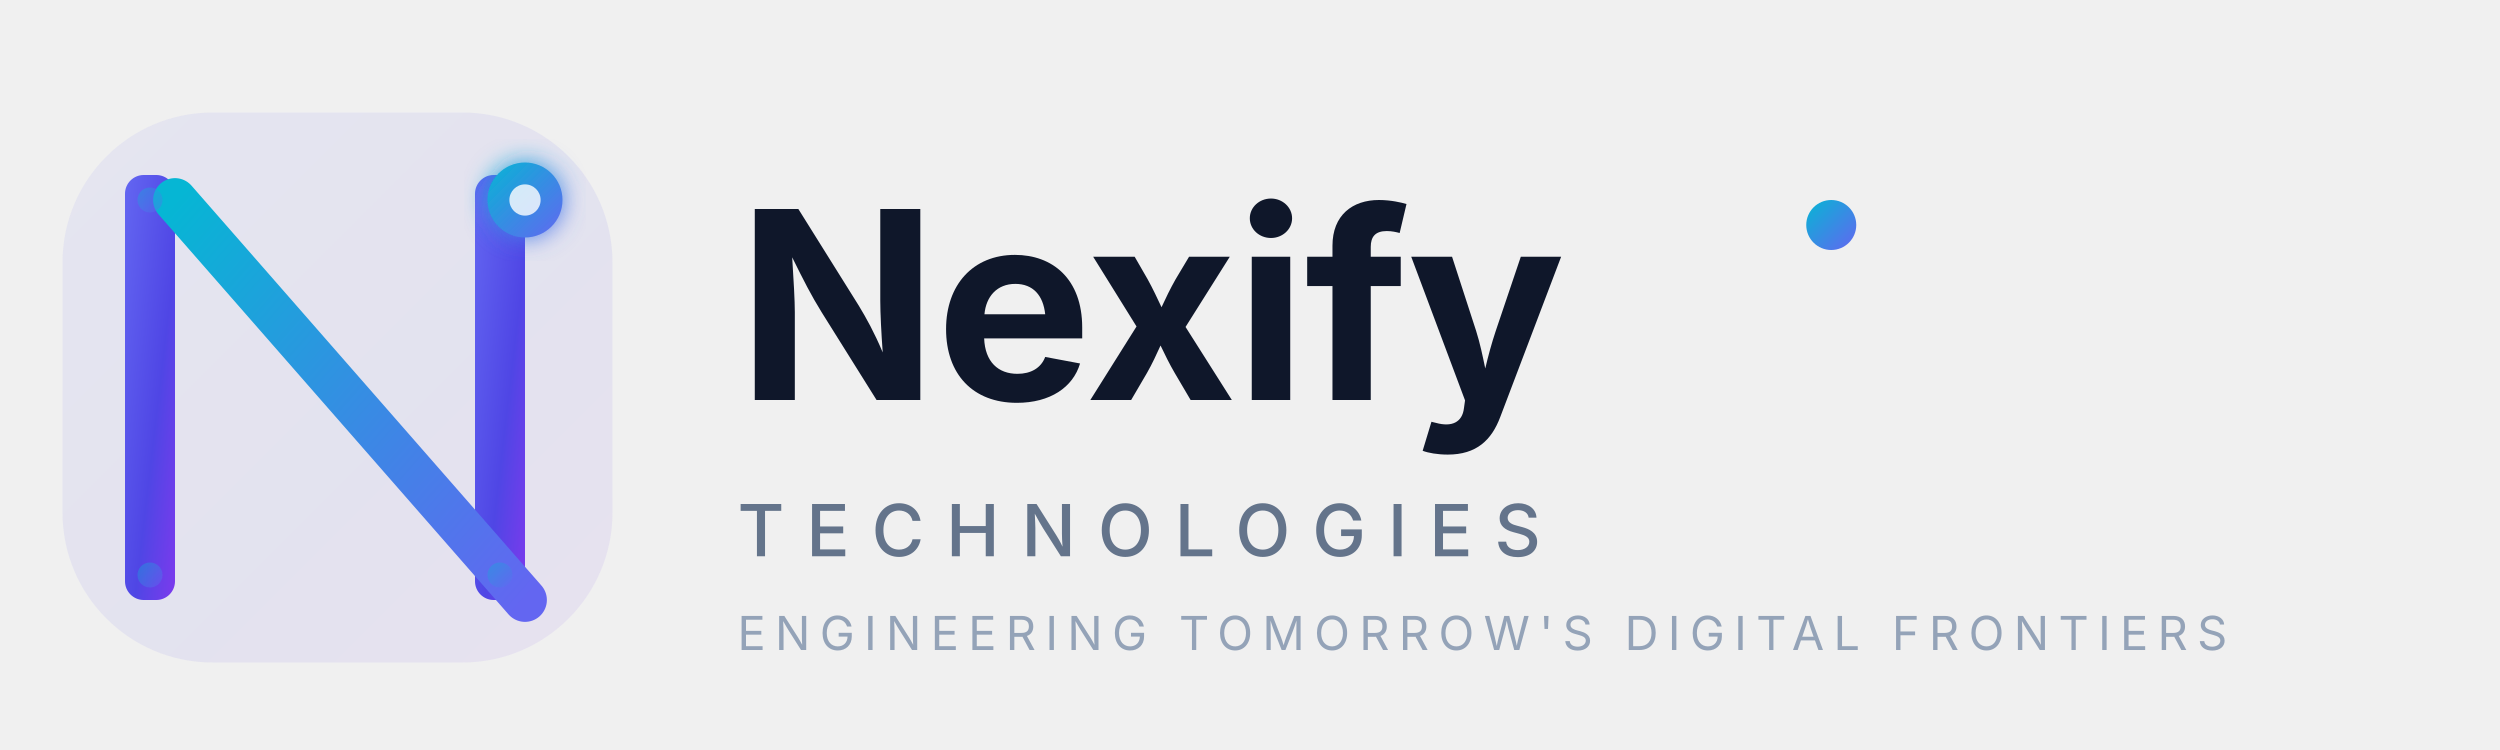
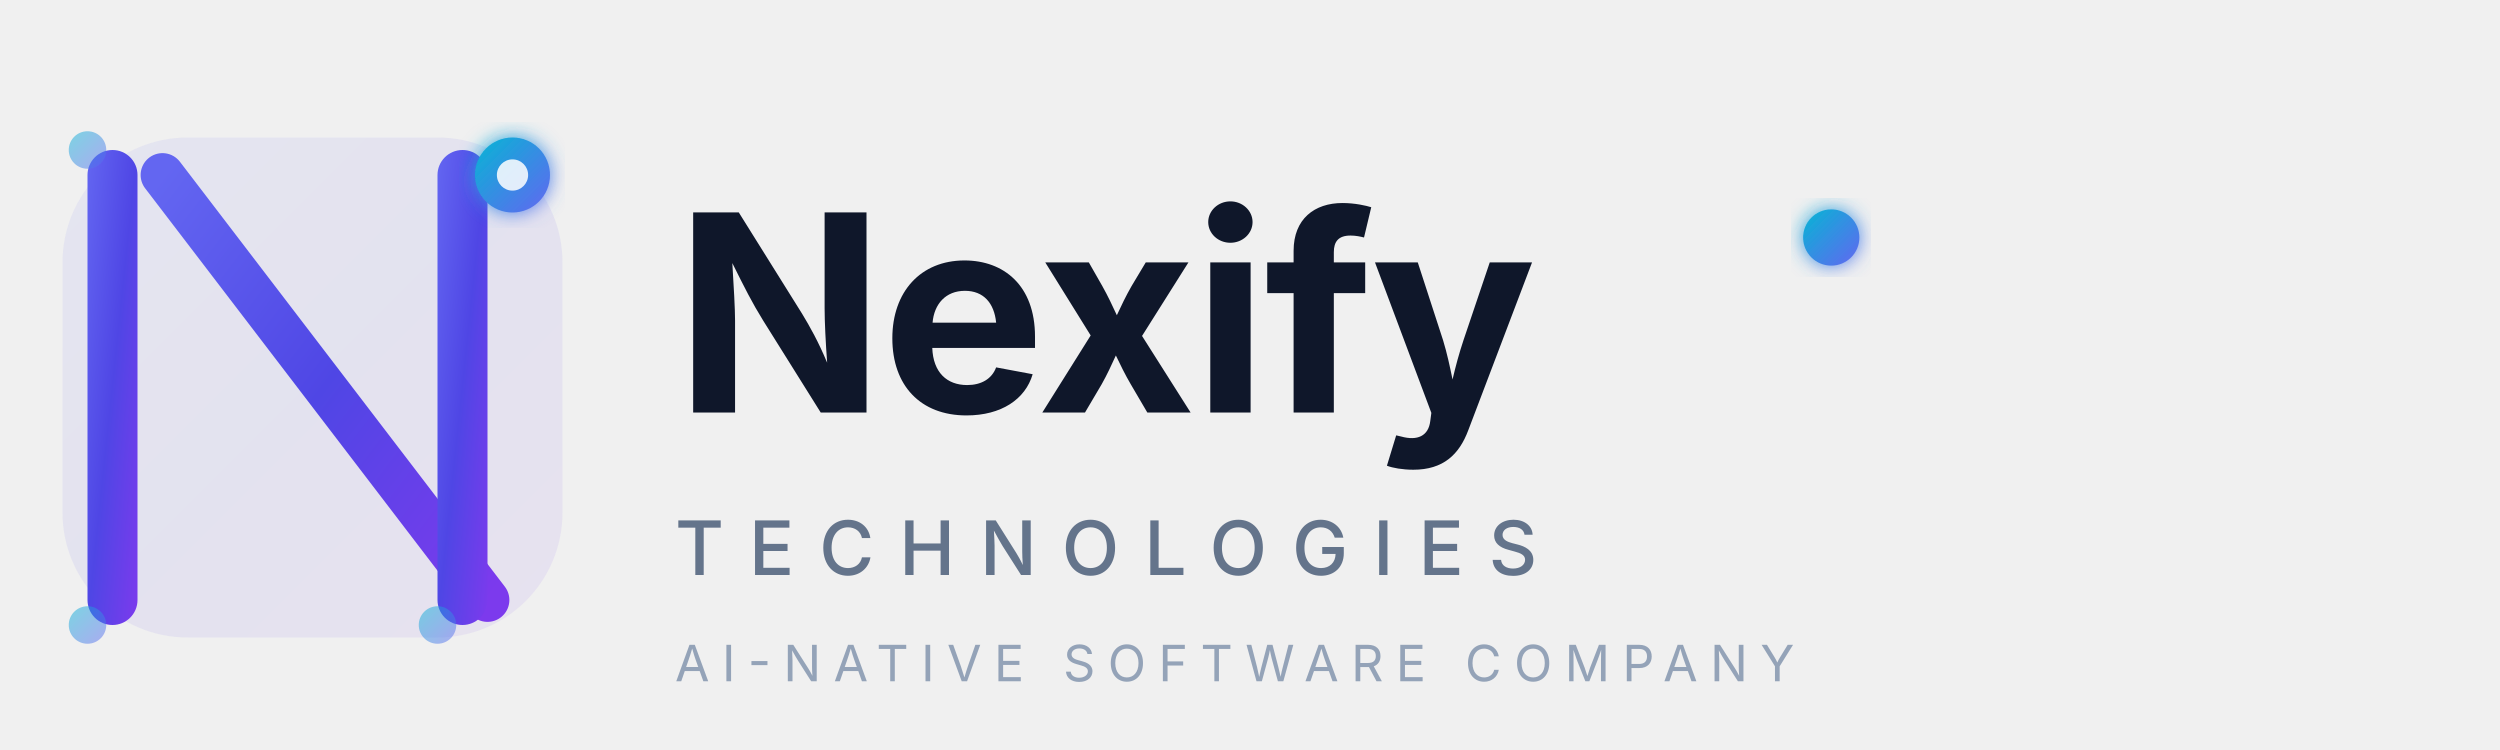
<svg xmlns="http://www.w3.org/2000/svg" viewBox="0 0 400 120" width="400" height="120">
  <defs>
    <linearGradient id="brandGrad" x1="0%" y1="0%" x2="100%" y2="100%">
      <stop offset="0%" stop-color="#6366F1" />
-       <stop offset="60%" stop-color="#4F46E5" />
+       <stop offset="50%" stop-color="#4F46E5" />
      <stop offset="100%" stop-color="#7C3AED" />
    </linearGradient>
    <linearGradient id="accentGrad" x1="0%" y1="0%" x2="100%" y2="100%">
      <stop offset="0%" stop-color="#06B6D4" />
      <stop offset="100%" stop-color="#6366F1" />
    </linearGradient>
-     <filter id="glow" x="-30%" y="-30%" width="160%" height="160%">
-       <feGaussianBlur stdDeviation="2" result="blur" />
+     <filter id="glow" x="-20%" y="-20%" width="140%" height="140%">
+       <feGaussianBlur stdDeviation="1.5" result="blur" />
      <feMerge>
        <feMergeNode in="blur" />
        <feMergeNode in="SourceGraphic" />
      </feMerge>
    </filter>
-     <style>
-       .brand-text { fill: #0F172A; }
-       .brand-sub { fill: #64748B; }
-       .brand-tagline { fill: #94A3B8; }
-       @media (prefers-color-scheme: dark) {
-         .brand-text { fill: #FFFFFF; }
-         .brand-sub { fill: #A1A1AA; }
-         .brand-tagline { fill: #52525B; }
-       }
-     </style>
  </defs>
-   <g transform="translate(14, 22)">
-     <rect x="-4" y="-4" width="88" height="88" rx="24" fill="url(#brandGrad)" opacity="0.08" />
-     <rect x="6" y="6" width="8" height="68" rx="3" fill="url(#brandGrad)" />
-     <rect x="62" y="6" width="8" height="68" rx="3" fill="url(#brandGrad)" />
-     <path d="M14 10 L70 74" stroke="url(#accentGrad)" stroke-width="7" stroke-linecap="round" />
-     <circle cx="70" cy="10" r="6" fill="url(#accentGrad)" filter="url(#glow)" />
-     <circle cx="70" cy="10" r="2.5" fill="white" opacity="0.8" />
-     <circle cx="10" cy="10" r="2" fill="url(#accentGrad)" opacity="0.4" />
-     <circle cx="10" cy="70" r="2" fill="url(#accentGrad)" opacity="0.4" />
-     <circle cx="66" cy="70" r="2" fill="url(#accentGrad)" opacity="0.4" />
+   <g transform="translate(6, 18)">
+     <rect x="4" y="4" width="80" height="80" rx="20" fill="url(#brandGrad)" opacity="0.08" />
+     <rect x="8" y="6" width="8" height="76" rx="4" fill="url(#brandGrad)" />
+     <path d="M20 10 L72 78" stroke="url(#brandGrad)" stroke-width="7" stroke-linecap="round" fill="none" />
+     <rect x="64" y="6" width="8" height="76" rx="4" fill="url(#brandGrad)" />
+     <circle cx="76" cy="10" r="6" fill="url(#accentGrad)" filter="url(#glow)" />
+     <circle cx="76" cy="10" r="2.5" fill="white" opacity="0.85" />
+     <circle cx="8" cy="6" r="3" fill="url(#accentGrad)" opacity="0.5" />
+     <circle cx="8" cy="82" r="3" fill="url(#accentGrad)" opacity="0.5" />
+     <circle cx="64" cy="82" r="3" fill="url(#accentGrad)" opacity="0.5" />
  </g>
-   <g transform="translate(118, 24)">
-     <text x="0" y="40" font-family="'Inter','Space Grotesk','Segoe UI',sans-serif" font-size="42" font-weight="700" letter-spacing="-0.3" class="brand-text">Nexify</text>
-     <circle cx="175" cy="12" r="4" fill="url(#accentGrad)" />
-     <text x="0" y="65" font-family="'Inter','Segoe UI',sans-serif" font-size="11.5" font-weight="500" letter-spacing="3.5" class="brand-sub">TECHNOLOGIES</text>
-     <text x="0" y="80" font-family="'Inter','Segoe UI',sans-serif" font-size="7.5" font-weight="400" letter-spacing="1.5" class="brand-tagline">ENGINEERING TOMORROW'S DIGITAL FRONTIERS</text>
+   <g transform="translate(108, 24)">
+     <text x="0" y="42" font-family="'Inter','Space Grotesk','Segoe UI',sans-serif" font-size="44" font-weight="700" letter-spacing="-0.5" fill="#0F172A">Nexify</text>
+     <circle cx="185" cy="14" r="4.5" fill="url(#accentGrad)" filter="url(#glow)" />
+     <text x="0" y="68" font-family="'Inter','Segoe UI',sans-serif" font-size="12" font-weight="500" letter-spacing="4" fill="#64748B">TECHNOLOGIES</text>
+     <text x="0" y="85" font-family="'Inter','Segoe UI',sans-serif" font-size="8" font-weight="400" letter-spacing="2" fill="#94A3B8">AI-NATIVE SOFTWARE COMPANY</text>
  </g>
</svg>
